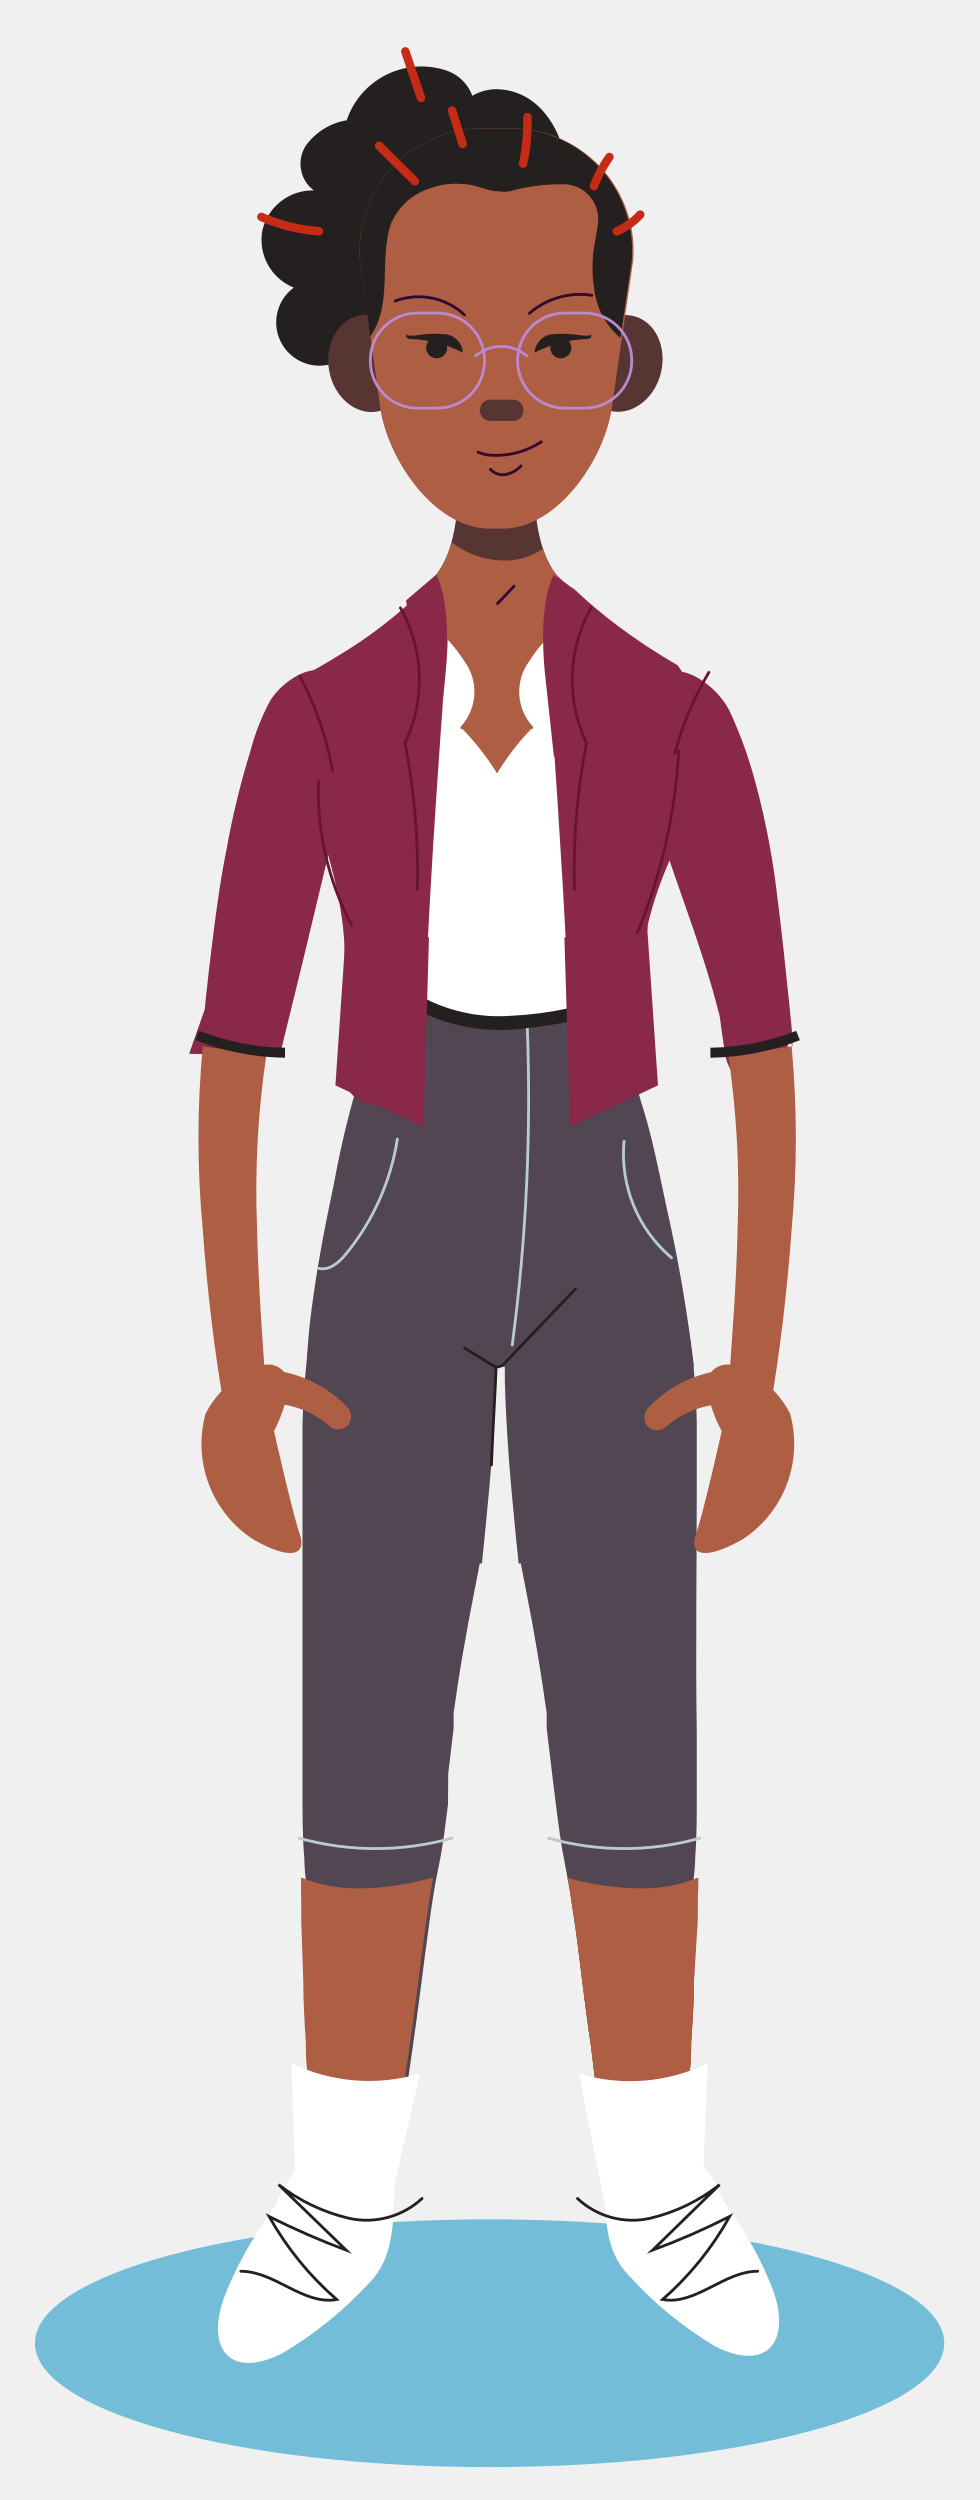
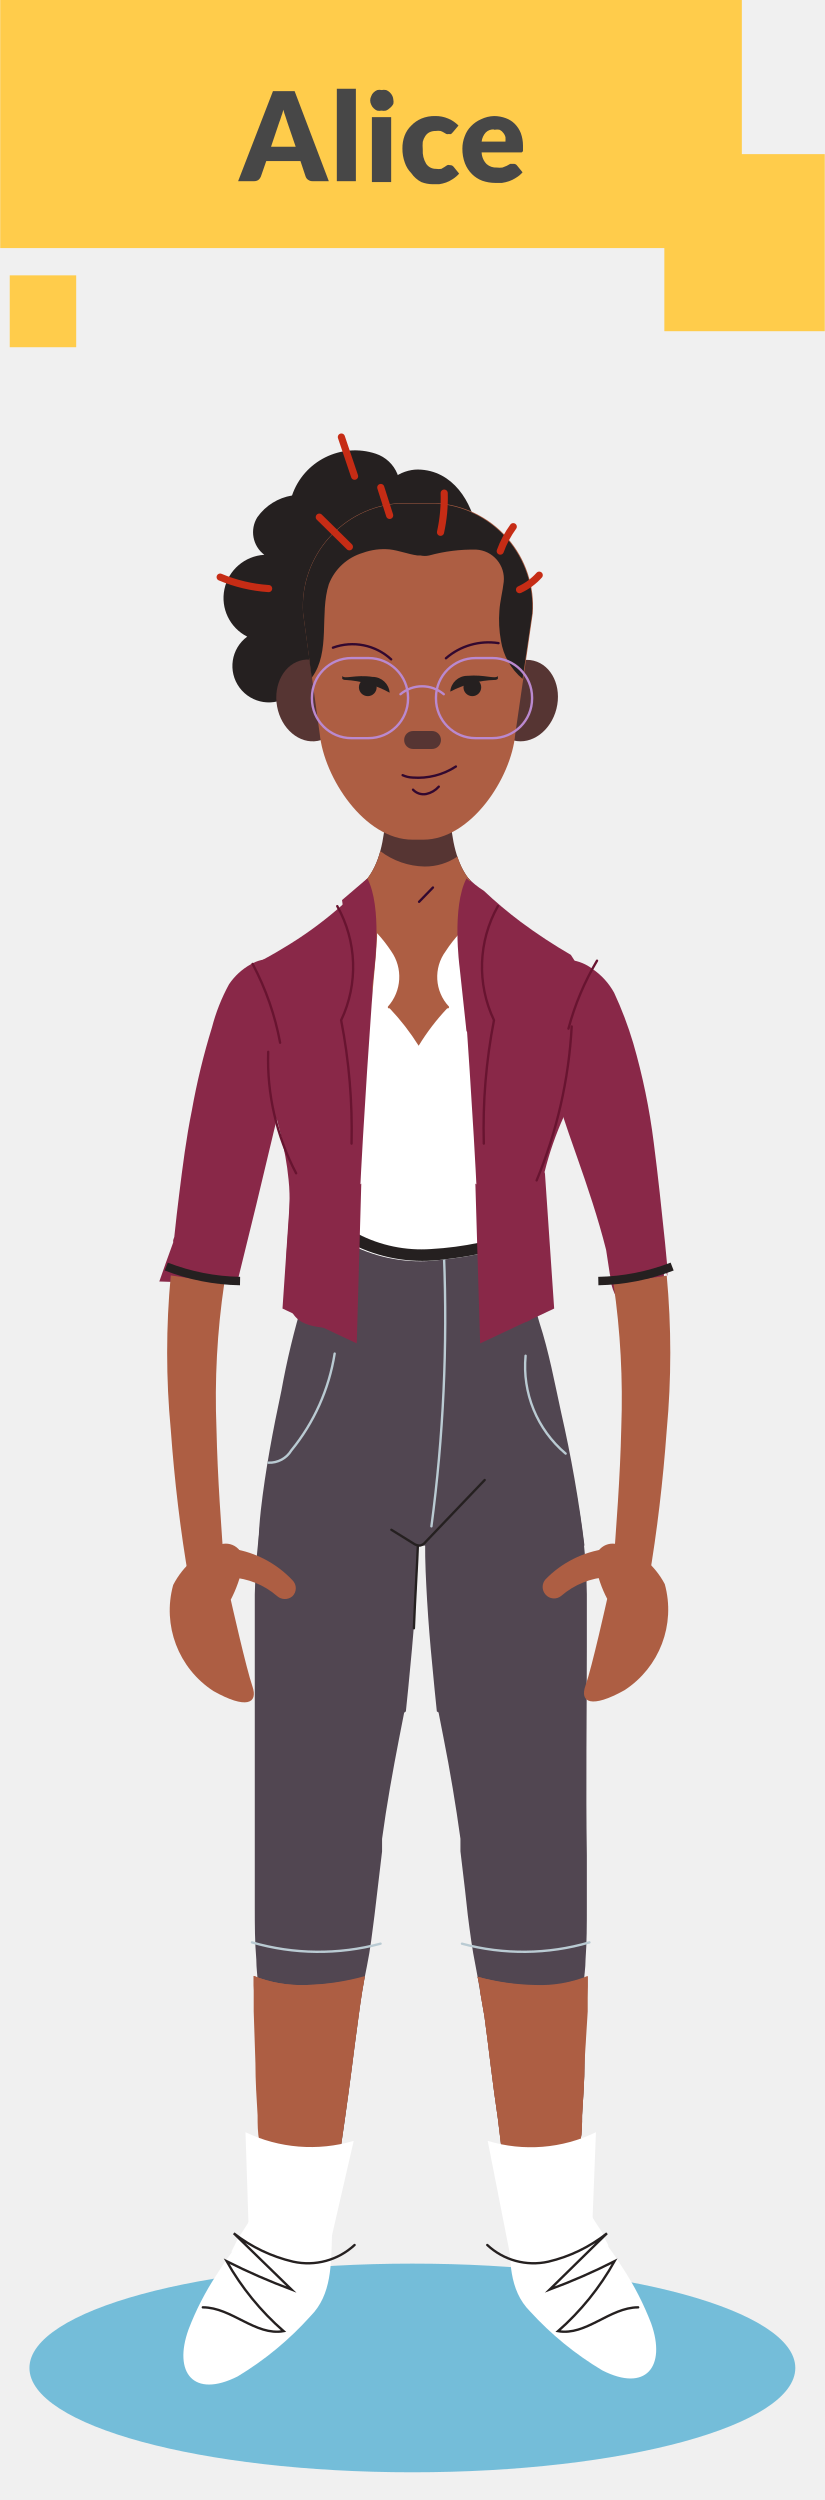
- <svg xmlns="http://www.w3.org/2000/svg" viewBox="0 0 38.11 97.27">
+ <svg xmlns="http://www.w3.org/2000/svg" viewBox="0 0 38.11 115.49">
  <defs>
    <style>
      .cls-1 {
        fill: #74bdd9;
      }

      .cls-2 {
        fill: #514651;
      }

      .cls-3 {
        fill: #ad5e43;
      }

      .cls-4 {
        fill: #fff;
      }

      .cls-11, .cls-12, .cls-14, .cls-15, .cls-5, .cls-6, .cls-7, .cls-9 {
        fill: none;
      }

      .cls-6 {
        stroke: #bacbd3;
      }

      .cls-11, .cls-12, .cls-14, .cls-15, .cls-6, .cls-7 {
        stroke-linecap: round;
      }

      .cls-11, .cls-12, .cls-14, .cls-15, .cls-6, .cls-7, .cls-9 {
        stroke-miterlimit: 10;
      }

      .cls-11, .cls-12, .cls-14, .cls-6, .cls-7 {
        stroke-width: 0.11px;
      }

      .cls-7, .cls-9 {
        stroke: #252020;
      }

      .cls-8 {
        fill: #892848;
      }

      .cls-9 {
        stroke-width: 0.39px;
      }

      .cls-10 {
        fill: #563533;
      }

      .cls-11 {
        stroke: #320830;
      }

      .cls-12 {
        stroke: #681430;
      }

      .cls-13 {
        fill: #252020;
      }

      .cls-14 {
        stroke: #ba89cf;
      }

      .cls-15 {
        stroke: #c62c15;
        stroke-width: 0.33px;
      }
+ 
+       .cls-16 {
+         fill: #ffcc4b;
+       }
+ 
+       .cls-17 {
+         fill: #474747;
+       }
    </style>
  </defs>
  <g id="LH-PH">
-     <ellipse class="cls-1" cx="19.05" cy="91.17" rx="17.69" ry="4.82" />
+     <ellipse class="cls-1" cx="19.05" cy="109.39" rx="17.69" ry="4.82" />
    <g>
      <g>
        <g>
-           <path class="cls-2" d="M18.75,60.84c.07-.71.15-1.42.21-2.13q.15-1.5.24-3c.05-.9.1-1.79.1-2.69a12,12,0,0,0-.23-2.32,5.88,5.88,0,0,0-.8-2.08.11.11,0,0,1,0-.07,4.45,4.45,0,0,0-3.92-.13h0a4,4,0,0,0-.83.49,4.19,4.19,0,0,0-.57.53,3,3,0,0,0-.63,1.11,3.86,3.86,0,0,0-.12.59c0,.2-.07.4-.11.6-.06.41-.12.82-.16,1.23-.09.83-.14,1.64-.16,2.45,0,.2,0,.4,0,.6v.6c0,.4,0,.8,0,1.2,0,3.2,0,6.46,0,9.66l0,1.2v1.2c0,.8,0,1.6.07,2.41,0,.4.06.8.08,1.2l0,1.2.08,2.4c0,.8.05,1.6.1,2.4,0,.4,0,.8.08,1.2l.1,1.2c.14,1.6.32,3.2.57,4.8a1,1,0,0,0,.8.79,1,1,0,0,0,1.18-.74h0c.34-1.58.61-3.16.87-4.74l.19-1.18.17-1.18c.11-.79.22-1.57.32-2.36s.2-1.58.31-2.36c.05-.4.11-.79.17-1.18s.14-.79.22-1.18c.16-.78.25-1.56.35-2.35L17.44,69l.14-1.17.07-.59,0-.3,0-.29c.06-.39.11-.78.17-1.17.12-.78.26-1.56.4-2.33s.3-1.55.45-2.33Z" />
-           <path class="cls-3" d="M14.15,73.48a5.94,5.94,0,0,1-2.43-.42l0,.44,0,1.2.08,2.4c0,.8.05,1.6.1,2.4,0,.4,0,.8.08,1.2l.1,1.2c.14,1.6.32,3.2.57,4.8a1,1,0,0,0,.8.79,1,1,0,0,0,1.18-.74h0c.34-1.58.61-3.16.87-4.74l.19-1.18.17-1.18c.11-.79.22-1.57.32-2.36s.2-1.58.31-2.36c.05-.4.11-.79.17-1.18l.12-.68A11.24,11.24,0,0,1,14.15,73.48Z" />
-           <path class="cls-3" d="M11.79,74.7l.08,2.4c0,.8.05,1.6.1,2.4,0,.4,0,.8.08,1.2l.06.72a7.18,7.18,0,0,0,3.29-.16l.3-.09.06-.34.17-1.18c.11-.79.22-1.57.32-2.36s.2-1.58.31-2.36c.05-.4.11-.79.17-1.18l.12-.68a11.24,11.24,0,0,1-2.7.41,5.94,5.94,0,0,1-2.43-.42l0,.44Z" />
-           <path class="cls-2" d="M13.39,81.8a6.64,6.64,0,0,1-1.26-.12l0,.22c.14,1.6.32,3.2.57,4.8a1,1,0,0,0,.8.79,1,1,0,0,0,1.18-.74h0c.34-1.58.61-3.16.87-4.74l.09-.56A8,8,0,0,1,13.39,81.8Z" />
-           <path class="cls-4" d="M13.86,82c-.9,0-1.61,1.13-2,1.79A15.87,15.87,0,0,1,11,85.18a6.45,6.45,0,0,1-.29.59.13.13,0,0,1,0,.07c-.24.32-.46.66-.68,1a13.37,13.37,0,0,0-1.31,2.55c-.72,2,.23,3.2,2.27,2.17a15,15,0,0,0,3.36-2.72c1-1,.95-2.43,1-3.79C15.3,84.17,15.21,82,13.86,82Z" />
-         </g>
-         <path class="cls-5" d="M12,72.23a10,10,0,0,0,4.7-.14" />
-         <path class="cls-6" d="M11.64,71.52a11.09,11.09,0,0,0,5.94,0" />
-         <path class="cls-4" d="M11.34,80.28a7,7,0,0,0,5,.4l-1.57,6.83-3.21-.58Z" />
-         <path class="cls-7" d="M9.37,88.37c1.33,0,2.43,1.33,3.73,1.1a12.19,12.19,0,0,1-2.63-3.23,30.26,30.26,0,0,0,3,1.31L10.84,85a7.09,7.09,0,0,0,2.74,1.31,3.17,3.17,0,0,0,2.84-.77" />
-         <path class="cls-7" d="M19.12,57c.05-1.35.15-2.83.2-4.19" />
-       </g>
-       <g>
-         <g>
-           <path class="cls-2" d="M20.18,60.84c-.07-.71-.15-1.42-.21-2.13q-.15-1.5-.24-3c-.05-.9-.1-1.79-.09-2.69a11.26,11.26,0,0,1,.22-2.32,5.88,5.88,0,0,1,.8-2.08.1.1,0,0,0,0-.07,4.41,4.41,0,0,1,3.9-.13h0a3.94,3.94,0,0,1,1.38,1,3,3,0,0,1,.63,1.11,5.6,5.6,0,0,1,.12.59c0,.2.07.4.1.6.06.41.12.82.17,1.23.09.83.14,1.64.15,2.45,0,.2,0,.4,0,.6v.6l0,1.2c0,3.2-.05,6.46,0,9.66l0,1.2v1.2c0,.8,0,1.6-.06,2.41,0,.4-.07.8-.09,1.2l0,1.2L27,77.1c0,.8-.06,1.6-.11,2.4,0,.4,0,.8-.08,1.2l-.1,1.2c-.14,1.6-.31,3.2-.56,4.8a1,1,0,0,1-.79.79,1,1,0,0,1-1.17-.74h0c-.34-1.58-.61-3.16-.86-4.74l-.19-1.18L23,79.65c-.12-.79-.22-1.57-.32-2.36s-.19-1.58-.3-2.36l-.18-1.18c-.06-.39-.14-.79-.21-1.18-.16-.78-.26-1.56-.36-2.35L21.48,69l-.14-1.17-.07-.59,0-.3,0-.29c-.06-.39-.11-.78-.17-1.17-.12-.78-.25-1.56-.39-2.33s-.3-1.55-.45-2.33Z" />
-           <path class="cls-3" d="M24.74,73.48a5.84,5.84,0,0,0,2.41-.42l0,.44,0,1.2L27,77.1c0,.8-.06,1.6-.11,2.4,0,.4,0,.8-.08,1.2l-.1,1.2c-.14,1.6-.31,3.2-.56,4.8a1,1,0,0,1-.79.79,1,1,0,0,1-1.17-.74h0c-.34-1.58-.61-3.16-.86-4.74l-.19-1.18L23,79.65c-.12-.79-.22-1.57-.32-2.36s-.19-1.58-.3-2.36l-.18-1.18c0-.23-.07-.45-.12-.68A11.15,11.15,0,0,0,24.74,73.48Z" />
-           <path class="cls-3" d="M27.08,74.7,27,77.1c0,.8-.06,1.6-.11,2.4,0,.4,0,.8-.08,1.2l-.06.72a7.05,7.05,0,0,1-3.26-.16l-.3-.09-.05-.34L23,79.65c-.12-.79-.22-1.57-.32-2.36s-.19-1.58-.3-2.36l-.18-1.18c0-.23-.07-.45-.12-.68a11.15,11.15,0,0,0,2.68.41,5.84,5.84,0,0,0,2.41-.42l0,.44Z" />
-           <path class="cls-2" d="M25.49,81.8a6.46,6.46,0,0,0,1.25-.12l0,.22c-.14,1.6-.31,3.2-.56,4.8a1,1,0,0,1-.79.79,1,1,0,0,1-1.17-.74h0c-.34-1.58-.61-3.16-.86-4.74l-.09-.56A7.76,7.76,0,0,0,25.49,81.8Z" />
-           <path class="cls-4" d="M25,81.7c.89,0,1.6,1.14,1.95,1.8.26.48.56,1,.87,1.41a4,4,0,0,0,.28.59.09.09,0,0,0,0,.07c.24.32.46.66.68,1a13.52,13.52,0,0,1,1.3,2.54c.71,2-.24,3.2-2.26,2.18a14.79,14.79,0,0,1-3.33-2.73c-1-1-.94-2.42-.95-3.78C23.6,83.91,23.69,81.7,25,81.7Z" />
-         </g>
-         <path class="cls-5" d="M26.86,72.23a9.75,9.75,0,0,1-4.65-.14" />
-         <path class="cls-6" d="M27.23,71.52a10.91,10.91,0,0,1-5.89,0" />
-         <path class="cls-4" d="M27.53,80.28a6.87,6.87,0,0,1-5,.4l1.29,6.57,3.45-.32Z" />
-         <path class="cls-7" d="M29.48,88.37c-1.31,0-2.41,1.33-3.7,1.1a12.12,12.12,0,0,0,2.61-3.23,29,29,0,0,1-3,1.31L28,85a6.9,6.9,0,0,1-2.71,1.31,3.13,3.13,0,0,1-2.82-.77" />
-       </g>
-       <g>
-         <g>
-           <path class="cls-8" d="M13,27c-.39.17-.45.52-.11.75s.53.21.68.35a.83.83,0,0,1,.37.66,2.12,2.12,0,0,1-.18.71l-.25.8c-.29,1.12-.58,2.31-.86,3.51l-.87,3.63-.9,3.68L7.36,41l.3-.86L8,39.18l0-.11a2.51,2.51,0,0,1,.11-.33l0-.07,0-.07a.92.92,0,0,1,.21-.26,1.12,1.12,0,0,1,.78-.28.86.86,0,0,1,.42.1,1.1,1.1,0,0,1,.46.39l.07.12h0v0a.82.82,0,0,1,.07.21,1,1,0,0,1,0,.31c0,.17,0,.31,0,.46a4.64,4.64,0,0,0,0,.83l-1.51.19L8.4,40l-.11-.35c0-.05,0-.12,0-.1s0,0,0,.09v0h0l.06.1a.86.86,0,0,0,.4.33.82.82,0,0,0,.36.09,1,1,0,0,0,.69-.25,1.28,1.28,0,0,0,.19-.23l0-.06,0-.05c.07-.19.06-.18.07-.19s0,0,0,0l.12.7.17.78-2.51-.1c.09-1.28.23-2.56.39-3.85s.32-2.56.58-3.84a32,32,0,0,1,.93-3.84,8.91,8.91,0,0,1,.79-2,2.92,2.92,0,0,1,1-.92,1.71,1.71,0,0,1,1-.24c.48.08.71.42.68.7Z" />
-           <path class="cls-3" d="M10.36,41.07A35.85,35.85,0,0,0,10,47.75c.05,2.27.22,4.55.39,6.84l-1.66.21c-.4-2.3-.67-4.61-.84-6.95a37.89,37.89,0,0,1,0-7.14Z" />
-           <path class="cls-3" d="M11.21,54.12a.81.81,0,0,0-1-1A3.8,3.8,0,0,0,8,55a4.43,4.43,0,0,0,1.86,4.9c1.51.86,2.08.58,1.8-.22s-1-4-1-4A5.84,5.84,0,0,0,11.21,54.12Z" />
-           <path class="cls-3" d="M10.77,53.33a4.76,4.76,0,0,1,2.74,1.42.51.51,0,0,1,0,.73.52.52,0,0,1-.7,0,3.55,3.55,0,0,0-2.15-.87.66.66,0,1,1,0-1.31h.08Z" />
-         </g>
-         <path class="cls-9" d="M7.68,40.29a9.67,9.67,0,0,0,3.41.67" />
-       </g>
-       <g>
-         <g>
-           <path class="cls-8" d="M25.46,26.77a.55.55,0,0,1,.23-.47,1,1,0,0,1,.68-.19,2.07,2.07,0,0,1,1,.41,3.13,3.13,0,0,1,1,1.11,16.48,16.48,0,0,1,.88,2.31,30.08,30.08,0,0,1,.95,4.6c.2,1.54.36,3.08.52,4.62l.11,1.15,0,.29v.13s0,0,0,0a.88.88,0,0,0-.05-.15v0a1.15,1.15,0,0,0-.08-.15,1.26,1.26,0,0,0-.26-.31,1.16,1.16,0,0,0-.34-.19,1.18,1.18,0,0,0-.91,0,1.22,1.22,0,0,0-.52.39l-.06.09s-.06.12-.09.18,0,0,0,.07,0,0,0,0a.21.21,0,0,0,0-.07l.07-.23.14-.51a.7.7,0,0,1,.06-.19s0,0,0,0l0,.15v0a1.73,1.73,0,0,0,.21.36,1,1,0,0,0,1.3.15l.18-.15a1,1,0,0,0,.19-.32s0,0,0,0v0a.39.39,0,0,0,0,.09c-.13.32-.24.7-.35,1.06l-1.51-.19a11.73,11.73,0,0,1,0-1.19l0-.2,0-.09,0-.07a1,1,0,0,1,.2-.34c.07-.06-.06,0,.17-.15a1,1,0,0,1,1.26.15,1.25,1.25,0,0,1,.21.35v0a.57.57,0,0,1,0,.18v.1l0,.38,0,.63,0,.34v.21c0,.06,0,.07,0,.16a.68.68,0,0,1,0,.15,2,2,0,0,1-.1.21l-.07.1a1.19,1.19,0,0,1-.52.4,1.32,1.32,0,0,1-.92,0,1.57,1.57,0,0,1-.34-.21,1.22,1.22,0,0,1-.28-.32.79.79,0,0,1-.08-.16v0a1.43,1.43,0,0,1-.08-.22l-.05-.18,0-.15-.06-.28L28,39.53c-.37-1.48-.86-2.93-1.36-4.35s-1-2.84-1.32-4.21c-.19-.67-.37-1.34-.5-1.92a1,1,0,0,1,.26-.86.86.86,0,0,1,.22-.19c.11-.07.2-.08.38-.18s.35-.24.36-.41-.12-.3-.32-.39Z" />
-           <path class="cls-3" d="M30.8,40.71a38.74,38.74,0,0,1,0,7.14c-.17,2.34-.44,4.65-.83,6.95l-1.67-.21c.17-2.29.35-4.57.4-6.84a36.73,36.73,0,0,0-.36-6.68Z" />
-           <path class="cls-3" d="M27.52,54.12a.81.81,0,0,1,1-1A3.78,3.78,0,0,1,30.74,55a4.43,4.43,0,0,1-1.86,4.9c-1.52.86-2.09.58-1.8-.22s1-4,1-4A5.47,5.47,0,0,1,27.52,54.12Z" />
-           <path class="cls-3" d="M28.09,54.63a3.6,3.6,0,0,0-2.16.87.52.52,0,0,1-.73,0,.53.53,0,0,1,0-.7A4.73,4.73,0,0,1,28,53.33h0a.64.64,0,0,1,.74.55.66.66,0,0,1-.55.75Z" />
-         </g>
-         <path class="cls-9" d="M31.05,40.29a9.72,9.72,0,0,1-3.41.67" />
-       </g>
-       <g>
-         <path class="cls-2" d="M27,53.18A60.84,60.84,0,0,0,25.94,47c-.3-1.38-.56-2.79-1-4.14a12.2,12.2,0,0,0-2.21-4.37,4.94,4.94,0,0,0-4.22-1.86,4.74,4.74,0,0,0-3,2A11.38,11.38,0,0,0,14,41.88a36.78,36.78,0,0,0-1,4.14c-.39,1.83-.74,3.67-.95,5.52-.06.55-.1,1.1-.11,1.64Z" />
-         <path class="cls-8" d="M26.37,25.89a24.22,24.22,0,0,1-2.31-1.52,19.72,19.72,0,0,1-1.71-1.44,3.88,3.88,0,0,1-.77-.63,2.37,2.37,0,0,0-1.1-.55l-3.59.72-.12.08a.13.13,0,0,1,0,.07,11.07,11.07,0,0,1-1.15,1.12,17.66,17.66,0,0,1-2.49,1.79,16.48,16.48,0,0,1-1.48.83,2.32,2.32,0,0,0-.29,1.36c.36,2.88,1.73,5.63,2,8.51.19,1.74-.25,3.48-.09,5.21S14.56,43,16,43.16A3.51,3.51,0,0,1,17,42.48a8.89,8.89,0,0,1,1.75-.55,6.6,6.6,0,0,1,2-.14,5,5,0,0,1,2,.56,3.79,3.79,0,0,1,.85.62c.9-.16,1.07,0,1.23-1.19a27.16,27.16,0,0,0,.23-3,15.31,15.31,0,0,1,.16-2.87,14.94,14.94,0,0,1,.89-2.56,13.78,13.78,0,0,0,1.14-4A5,5,0,0,0,26.37,25.89Z" />
-         <path class="cls-10" d="M16.81,23.43c-.57,1.19,1.05,7.9,2.54,7.84.88,0,3.1-5.57,2.51-7.72-.16-.37-.42-.57-.13-1.08-1.31-1.51-.86-4.84-.86-4.84H17.75s.44,3.33-.86,4.84C17.14,22.93,17,23.13,16.81,23.43Z" />
-         <path class="cls-3" d="M21.73,22.47a3.26,3.26,0,0,1-.6-1.12,2.64,2.64,0,0,1-1.51.46,3.42,3.42,0,0,1-2.05-.71,3.6,3.6,0,0,1-.68,1.37c.25.46.07.66-.08,1-.57,1.19,1.05,7.9,2.54,7.84.88,0,3.1-5.57,2.51-7.72C21.7,23.18,21.44,23,21.73,22.47Z" />
-         <path class="cls-4" d="M17.06,41.32a12.64,12.64,0,0,0,3.93.2c.4,0,.79-.09,1.19-.16l0-.9c-.14-4.1-.41-8.2-.69-12.3-.07-1-.21-2.07-.25-3.11v-.16a5.24,5.24,0,0,0-.65.84,2,2,0,0,0,.15,2.55s0,.13-.08.09a10,10,0,0,0-1.32,1.72A10.47,10.47,0,0,0,18,28.37s-.12,0-.08-.09a2,2,0,0,0,.15-2.55,5.89,5.89,0,0,0-.65-.84v.16c-.05,1-.18,2.07-.25,3.11-.29,4.1-.55,8.2-.69,12.3,0,.24,0,.47,0,.7A6.06,6.06,0,0,0,17.06,41.32Z" />
-         <path class="cls-2" d="M22.12,39.71a15.88,15.88,0,0,1-1.68.27,7.17,7.17,0,0,1-3.94-.56l0,.95c0,1-.06,1.89-.08,2.84a23.47,23.47,0,0,0,2.68.26h.48a23.32,23.32,0,0,0,2.67-.26c0-1,0-1.89-.07-2.84Z" />
-         <path class="cls-8" d="M17.3,26.45s.36-2.78-.33-4.09l-1.17,1,.89,6.25.28-.19Z" />
-         <path class="cls-8" d="M21.23,26.45s-.37-2.78.32-4.09l1.17,1-.89,6.25-.28-.19Z" />
-         <path class="cls-11" d="M20,22.81l-.64.67" />
-         <path class="cls-12" d="M15.58,23.65a5.72,5.72,0,0,1,.18,5.26,26.5,26.5,0,0,1,.48,5.7" />
-         <path class="cls-12" d="M23,23.65a5.72,5.72,0,0,0-.18,5.26,26.06,26.06,0,0,0-.47,5.7" />
-         <path class="cls-7" d="M18.08,52.45l1,.62a.48.48,0,0,0,.32.11.45.45,0,0,0,.27-.18l2.72-2.85" />
-         <path class="cls-6" d="M12.4,49.35c.42.1.8-.24,1.06-.56a9.3,9.3,0,0,0,2-4.47" />
-         <path class="cls-6" d="M26.13,48.94a5.3,5.3,0,0,1-1.85-4.53" />
-         <path class="cls-6" d="M20.51,39.82a72.73,72.73,0,0,1-.58,12.51" />
-         <path class="cls-13" d="M20.52,40a14.38,14.38,0,0,0,1.6-.25c0-.17,0-.35,0-.52a13.52,13.52,0,0,1-2.2.29,6.38,6.38,0,0,1-3.37-.66c0,.2,0,.4,0,.6A7.21,7.21,0,0,0,20.52,40Z" />
-         <path class="cls-12" d="M12.39,30.37A11.23,11.23,0,0,0,13.68,36" />
-         <path class="cls-12" d="M24.79,36.31a21.57,21.57,0,0,0,1.62-7.11" />
-         <path class="cls-12" d="M11.67,26.31A12.62,12.62,0,0,1,12.94,30" />
-         <path class="cls-12" d="M27.58,26.16a12.53,12.53,0,0,0-1.32,3.14" />
-         <polygon class="cls-8" points="25.17 35.92 25.6 42.23 22.18 43.84 21.96 36.46 24.25 37.68 25.17 35.92" />
-         <polygon class="cls-8" points="13.48 35.92 13.05 42.23 16.48 43.84 16.69 36.46 14.4 37.68 13.48 35.92" />
-       </g>
-       <g>
-         <path class="cls-13" d="M19.3,3.47c-.79,0-1.71.6-1.5,1.35a.89.89,0,0,0,.56-1.14,1.63,1.63,0,0,0-1-.94,3.07,3.07,0,0,0-3.87,1.94,2.45,2.45,0,0,0-1.6,1,1.3,1.3,0,0,0,.32,1.73,2,2,0,0,0-2,1.55,2,2,0,0,0,1.22,2.23,1.68,1.68,0,1,0,2,2.71c-.14.67-.21,1.51.36,1.9a1.56,1.56,0,0,0,1.29.06,6.83,6.83,0,0,0,2.57-1.35c-.34,0-.43.53-.17.75a1.06,1.06,0,0,0,1,.09A4.94,4.94,0,0,0,21,13.7a.75.75,0,0,0,.22-.57c0-.21-.32-.37-.46-.21s.37.29.6.17a3.63,3.63,0,0,0,1.89-2.95c.08-1.45-1-2.51-1.22-3.83S20.94,3.49,19.3,3.47Z" />
-         <g>
-           <ellipse class="cls-10" cx="14.34" cy="14.14" rx="1.56" ry="1.9" transform="translate(-2.3 2.8) rotate(-10.32)" />
-           <ellipse class="cls-10" cx="24.2" cy="14.14" rx="1.9" ry="1.56" transform="translate(4.56 34.14) rotate(-75.82)" />
-           <path class="cls-3" d="M19.55,20.57h-.49c-2.23,0-4.09-2.87-4.29-4.89L14,10.09A4.78,4.78,0,0,1,18.49,5h1.7a4.77,4.77,0,0,1,4.45,5.1l-.81,5.59C23.62,17.72,21.76,20.57,19.55,20.57Z" />
-           <path class="cls-13" d="M16.76,7.32A2.85,2.85,0,0,1,18,7.16c.43,0,.85.22,1.28.28h.14a.94.94,0,0,0,.41,0A7.62,7.62,0,0,1,22,7.17a1.36,1.36,0,0,1,1.27,1.49c-.05.45-.17.88-.2,1.33a5.41,5.41,0,0,0,.07,1.39,2.9,2.9,0,0,0,1,1.77l.44-3A4.77,4.77,0,0,0,20.19,5h-1.7A4.78,4.78,0,0,0,14,10.09l.4,3c.89-1.21.35-2.95.79-4.33A2.42,2.42,0,0,1,16.76,7.32Z" />
-           <rect class="cls-10" x="18.67" y="15.55" width="1.7" height="0.83" rx="0.41" />
-           <path class="cls-11" d="M18.6,17.59a1.42,1.42,0,0,0,.46.12,3.21,3.21,0,0,0,2-.52" />
-           <path class="cls-11" d="M19.08,18.26a.66.66,0,0,0,.61.2,1.13,1.13,0,0,0,.58-.33" />
-           <rect class="cls-14" x="14.41" y="12.18" width="4.44" height="3.7" rx="1.83" />
-           <rect class="cls-14" x="20.14" y="12.18" width="4.44" height="3.7" rx="1.83" />
-           <path class="cls-14" d="M18.5,13.85a1.54,1.54,0,0,1,2,0" />
-           <path class="cls-13" d="M23,13s0,.1,0,.13a.25.25,0,0,1-.14.06,4.77,4.77,0,0,0-2.06.53A.77.77,0,0,1,21.6,13C22.38,12.93,22.88,13.17,23,13Z" />
-           <circle class="cls-13" cx="21.82" cy="13.53" r="0.41" />
-           <path class="cls-13" d="M15.81,13s0,.1,0,.13a.25.25,0,0,0,.14.06,4.77,4.77,0,0,1,2.06.53.77.77,0,0,0-.79-.72C16.43,12.93,15.93,13.17,15.81,13Z" />
-           <circle class="cls-13" cx="16.99" cy="13.53" r="0.41" />
-           <path class="cls-11" d="M15.38,11.71a2.61,2.61,0,0,1,2.69.54" />
-           <path class="cls-11" d="M20.6,12.19a3,3,0,0,1,2.43-.7" />
-         </g>
-         <path class="cls-15" d="M14.75,5.67l1.39,1.38" />
-         <path class="cls-15" d="M23.71,6.11a4.9,4.9,0,0,0-.6,1.13" />
-         <path class="cls-15" d="M17.59,4.3,18,5.6" />
-         <path class="cls-15" d="M20.52,4.56a7.31,7.31,0,0,1-.17,1.81" />
-         <path class="cls-15" d="M10.17,8.44A6.92,6.92,0,0,0,12.41,9" />
-         <path class="cls-15" d="M15.77,2l.61,1.81" />
-         <path class="cls-15" d="M24.91,8.35A2.76,2.76,0,0,1,24,9" />
+           <path class="cls-2" d="M18.75,79.06c.07-.71.15-1.42.21-2.13q.15-1.5.24-3c.05-.9.1-1.8.1-2.69a12,12,0,0,0-.23-2.32,5.8,5.8,0,0,0-.8-2.08.13.13,0,0,1,0-.07,4.45,4.45,0,0,0-3.92-.13h0a4.43,4.43,0,0,0-.83.5,4.91,4.91,0,0,0-.57.52,3.08,3.08,0,0,0-.63,1.12,3.86,3.86,0,0,0-.12.59c0,.2-.07.4-.11.6-.06.41-.12.82-.16,1.23-.09.83-.14,1.64-.16,2.45,0,.2,0,.4,0,.6v.6c0,.4,0,.8,0,1.2,0,3.2,0,6.46,0,9.66l0,1.2v1.2c0,.8,0,1.6.07,2.41,0,.4.06.8.08,1.2l0,1.2.08,2.4c0,.8.05,1.6.1,2.4,0,.4,0,.8.08,1.2l.1,1.2c.14,1.6.32,3.2.57,4.8a1,1,0,0,0,.8.79A1,1,0,0,0,14.7,105h0c.34-1.58.61-3.15.87-4.73l.19-1.18.17-1.18c.11-.79.22-1.58.32-2.36s.2-1.58.31-2.36c.05-.4.11-.79.17-1.18s.14-.79.22-1.18c.16-.78.25-1.57.35-2.35l.14-1.18.14-1.18.07-.59,0-.29,0-.29c.06-.39.11-.78.17-1.17.12-.78.26-1.56.4-2.33s.3-1.55.45-2.33Z" />
+           <path class="cls-3" d="M14.15,91.7a5.94,5.94,0,0,1-2.43-.42l0,.44,0,1.2.08,2.4c0,.8.05,1.6.1,2.4,0,.4,0,.8.08,1.2l.1,1.2c.14,1.6.32,3.2.57,4.8a1,1,0,0,0,.8.79A1,1,0,0,0,14.7,105h0c.34-1.58.61-3.15.87-4.73l.19-1.18.17-1.18c.11-.79.22-1.58.32-2.36s.2-1.58.31-2.36c.05-.4.11-.79.17-1.18l.12-.68A11.24,11.24,0,0,1,14.15,91.7Z" />
+           <path class="cls-3" d="M11.79,92.92l.08,2.4c0,.8.05,1.6.1,2.4,0,.4,0,.8.08,1.2l.06.72a7,7,0,0,0,3.29-.17,1.71,1.71,0,0,0,.3-.09l.06-.33.17-1.18c.11-.79.22-1.58.32-2.36s.2-1.58.31-2.36c.05-.4.11-.79.17-1.18l.12-.68a11.24,11.24,0,0,1-2.7.41,5.94,5.94,0,0,1-2.43-.42l0,.44Z" />
+           <path class="cls-2" d="M13.39,100a6.64,6.64,0,0,1-1.26-.12l0,.22c.14,1.6.32,3.2.57,4.8a1,1,0,0,0,.8.79A1,1,0,0,0,14.7,105h0c.34-1.58.61-3.15.87-4.73l.09-.56A8.73,8.73,0,0,1,13.39,100Z" />
+           <path class="cls-4" d="M13.86,100.19c-.9,0-1.61,1.13-2,1.79-.26.49-.56,1-.87,1.42a6.45,6.45,0,0,1-.29.59.13.13,0,0,1,0,.07c-.24.32-.46.65-.68,1a13.08,13.08,0,0,0-1.31,2.55c-.72,2,.23,3.2,2.27,2.17A14.73,14.73,0,0,0,14.34,107c1-1,.95-2.42,1-3.78C15.3,102.39,15.21,100.18,13.86,100.19Z" />
+         </g>
+         <path class="cls-5" d="M12,90.45a10,10,0,0,0,4.7-.14" />
+         <path class="cls-6" d="M11.64,89.73a11.09,11.09,0,0,0,5.94.06" />
+         <path class="cls-4" d="M11.34,98.5a7,7,0,0,0,5,.4l-1.57,6.83-3.21-.58Z" />
+         <path class="cls-7" d="M9.37,106.59c1.33,0,2.43,1.33,3.73,1.1a12.35,12.35,0,0,1-2.63-3.23,30.26,30.26,0,0,0,3,1.31l-2.67-2.6a7.09,7.09,0,0,0,2.74,1.31,3.17,3.17,0,0,0,2.84-.77" />
+         <path class="cls-7" d="M19.12,75.22c.05-1.36.15-2.84.2-4.19" />
+       </g>
+       <g>
+         <g>
+           <path class="cls-2" d="M20.18,79.06c-.07-.71-.15-1.42-.21-2.13q-.15-1.5-.24-3c-.05-.9-.1-1.8-.09-2.69a11.26,11.26,0,0,1,.22-2.32,5.8,5.8,0,0,1,.8-2.08.11.11,0,0,0,0-.07,4.41,4.41,0,0,1,3.9-.13h0a4.66,4.66,0,0,1,.82.5,4.77,4.77,0,0,1,.56.52,3.08,3.08,0,0,1,.63,1.12,5.6,5.6,0,0,1,.12.59c0,.2.07.4.1.6.06.41.12.82.17,1.23.09.83.14,1.64.15,2.45,0,.2,0,.4,0,.6v.6l0,1.2c0,3.2-.05,6.46,0,9.66l0,1.2v1.2c0,.8,0,1.6-.06,2.41,0,.4-.07.8-.09,1.2l0,1.2L27,95.32c0,.8-.06,1.6-.11,2.4,0,.4,0,.8-.08,1.2l-.1,1.2c-.14,1.6-.31,3.2-.56,4.8a1,1,0,0,1-.79.79A1,1,0,0,1,24.2,105h0c-.34-1.58-.61-3.15-.86-4.73l-.19-1.18L23,97.87c-.12-.79-.22-1.58-.32-2.36s-.19-1.58-.3-2.36L22.18,92c-.06-.4-.14-.79-.21-1.18-.16-.78-.26-1.57-.36-2.35l-.13-1.18-.14-1.18-.07-.59,0-.29,0-.29c-.06-.39-.11-.78-.17-1.17-.12-.78-.25-1.56-.39-2.33s-.3-1.55-.45-2.33Z" />
+           <path class="cls-3" d="M24.74,91.7a5.84,5.84,0,0,0,2.41-.42l0,.44,0,1.2L27,95.32c0,.8-.06,1.6-.11,2.4,0,.4,0,.8-.08,1.2l-.1,1.2c-.14,1.6-.31,3.2-.56,4.8a1,1,0,0,1-.79.79A1,1,0,0,1,24.2,105h0c-.34-1.58-.61-3.15-.86-4.73l-.19-1.18L23,97.87c-.12-.79-.22-1.58-.32-2.36s-.19-1.58-.3-2.36L22.18,92c0-.23-.07-.46-.12-.68A11.15,11.15,0,0,0,24.74,91.7Z" />
+           <path class="cls-3" d="M27.08,92.92,27,95.32c0,.8-.06,1.6-.11,2.4,0,.4,0,.8-.08,1.2l-.06.72a6.92,6.92,0,0,1-3.26-.17,1.71,1.71,0,0,1-.3-.09l-.05-.33L23,97.87c-.12-.79-.22-1.58-.32-2.36s-.19-1.58-.3-2.36L22.18,92c0-.23-.07-.46-.12-.68a11.15,11.15,0,0,0,2.68.41,5.84,5.84,0,0,0,2.41-.42l0,.44Z" />
+           <path class="cls-2" d="M25.49,100a6.46,6.46,0,0,0,1.25-.12l0,.22c-.14,1.6-.31,3.2-.56,4.8a1,1,0,0,1-.79.79A1,1,0,0,1,24.2,105h0c-.34-1.58-.61-3.15-.86-4.73l-.09-.56A8.51,8.51,0,0,0,25.49,100Z" />
+           <path class="cls-4" d="M25,99.92c.89,0,1.6,1.14,1.95,1.79a15.87,15.87,0,0,0,.87,1.42,4.53,4.53,0,0,0,.28.59.11.11,0,0,0,0,.07c.24.32.46.66.68,1a13.52,13.52,0,0,1,1.3,2.54c.71,2-.24,3.2-2.26,2.17a14.75,14.75,0,0,1-3.33-2.72c-1-1-.94-2.43-.95-3.78C23.6,102.13,23.69,99.92,25,99.92Z" />
+         </g>
+         <path class="cls-5" d="M26.86,90.45a9.75,9.75,0,0,1-4.65-.14" />
+         <path class="cls-6" d="M27.23,89.73a10.91,10.91,0,0,1-5.89.06" />
+         <path class="cls-4" d="M27.53,98.5a6.87,6.87,0,0,1-5,.4l1.29,6.57,3.45-.32Z" />
+         <path class="cls-7" d="M29.48,106.59c-1.31,0-2.41,1.33-3.7,1.1a12.28,12.28,0,0,0,2.61-3.23,29,29,0,0,1-3,1.31l2.65-2.6a6.9,6.9,0,0,1-2.71,1.31,3.13,3.13,0,0,1-2.82-.77" />
+       </g>
+       <g>
+         <g>
+           <path class="cls-8" d="M13,45.24c-.39.17-.45.52-.11.75s.53.21.68.35A.83.83,0,0,1,14,47a2.12,2.12,0,0,1-.18.71l-.25.8c-.29,1.11-.58,2.31-.86,3.5l-.87,3.64-.9,3.67L7.36,59.2l.3-.86L8,57.4l0-.11A2.51,2.51,0,0,1,8.11,57l0-.07,0-.07a.92.92,0,0,1,.21-.26,1.18,1.18,0,0,1,.78-.29,1.09,1.09,0,0,1,.88.5l.07.12h0v0a.82.82,0,0,1,.07.21,1,1,0,0,1,0,.31c0,.16,0,.31,0,.45a4.79,4.79,0,0,0,0,.84l-1.51.19-.23-.77-.11-.36s0-.11,0-.09,0,0,0,.09v0h0l.06.1a.86.86,0,0,0,.4.33,1,1,0,0,0,1-.16,1.77,1.77,0,0,0,.19-.23l0-.06,0,0c.07-.19.06-.18.07-.19s0,0,0,0l.12.7.17.77L7.89,59c.09-1.29.23-2.57.39-3.85s.32-2.56.58-3.84a32,32,0,0,1,.93-3.84,8.72,8.72,0,0,1,.79-2,2.92,2.92,0,0,1,1-.92,1.71,1.71,0,0,1,1-.24.7.7,0,0,1,.68.69Z" />
+           <path class="cls-3" d="M10.36,59.29A35.85,35.85,0,0,0,10,66c.05,2.27.22,4.55.39,6.84L8.73,73c-.4-2.29-.67-4.61-.84-6.94a37.89,37.89,0,0,1,0-7.14Z" />
+           <path class="cls-3" d="M11.21,72.34a.81.81,0,0,0-1-1A3.8,3.8,0,0,0,8,73.22a4.44,4.44,0,0,0,1.86,4.9c1.51.85,2.08.58,1.8-.22s-1-4-1-4A5.84,5.84,0,0,0,11.21,72.34Z" />
+           <path class="cls-3" d="M10.77,71.55A4.81,4.81,0,0,1,13.51,73a.52.52,0,0,1,0,.74.54.54,0,0,1-.7,0,3.55,3.55,0,0,0-2.15-.87.66.66,0,1,1,0-1.31h.08Z" />
+         </g>
+         <path class="cls-9" d="M7.68,58.51a9.9,9.9,0,0,0,3.41.67" />
+       </g>
+       <g>
+         <g>
+           <path class="cls-8" d="M25.46,45a.55.55,0,0,1,.23-.46,1,1,0,0,1,.68-.19,2.07,2.07,0,0,1,1,.41,3.2,3.2,0,0,1,1,1.1,17.08,17.08,0,0,1,.88,2.32,29.84,29.84,0,0,1,.95,4.6c.2,1.54.36,3.08.52,4.61l.11,1.16,0,.29V59l0-.05a.78.78,0,0,0-.05-.14v0a1.15,1.15,0,0,0-.08-.15,1,1,0,0,0-.26-.31,1.21,1.21,0,0,0-.34-.2,1.22,1.22,0,0,0-1.43.4l-.06.08-.09.19a.41.41,0,0,0,0,.07s0,0,0,0a.21.21,0,0,0,0-.07l.07-.23.14-.51a.7.7,0,0,1,.06-.19v0l0,.16v0s-.05,0,.21.36a1.05,1.05,0,0,0,1.3.15c.24-.19.11-.09.18-.15a1,1,0,0,0,.19-.33s0,0,0,0v0a.39.39,0,0,0,0,.09c-.13.32-.24.7-.35,1.06L28.83,59a11.9,11.9,0,0,1,0-1.2l0-.19,0-.09,0-.07a1,1,0,0,1,.2-.34c.07-.06-.06,0,.17-.15a1,1,0,0,1,1.26.15,1.25,1.25,0,0,1,.21.35v.05a.57.57,0,0,1,0,.18v.1l0,.38,0,.63,0,.34v.2c0,.06,0,.08,0,.17a.68.68,0,0,1,0,.15,2,2,0,0,1-.1.21l-.07.1a1.19,1.19,0,0,1-.52.4,1.32,1.32,0,0,1-.92,0,1.57,1.57,0,0,1-.34-.21,1.22,1.22,0,0,1-.28-.32.79.79,0,0,1-.08-.16v0a1.43,1.43,0,0,1-.08-.22l-.05-.18,0-.15-.06-.28L28,57.74c-.37-1.47-.86-2.92-1.36-4.34s-1-2.84-1.32-4.21c-.19-.67-.37-1.35-.5-1.92a1.06,1.06,0,0,1,.26-.87,1.11,1.11,0,0,1,.22-.18c.11-.07.2-.08.38-.19s.35-.23.36-.4-.12-.3-.32-.39Z" />
+           <path class="cls-3" d="M30.8,58.93a38.74,38.74,0,0,1,0,7.14c-.17,2.33-.44,4.65-.83,6.94l-1.67-.2c.17-2.29.35-4.57.4-6.84a36.73,36.73,0,0,0-.36-6.68Z" />
+           <path class="cls-3" d="M27.52,72.34a.81.81,0,0,1,1-1,3.78,3.78,0,0,1,2.19,1.84,4.44,4.44,0,0,1-1.86,4.9c-1.52.85-2.09.58-1.8-.22s1-4,1-4A5.47,5.47,0,0,1,27.52,72.34Z" />
+           <path class="cls-3" d="M28.09,72.85a3.6,3.6,0,0,0-2.16.87.52.52,0,0,1-.73-.06.53.53,0,0,1,0-.7A4.78,4.78,0,0,1,28,71.55h0a.65.65,0,0,1,.74.56.65.65,0,0,1-.55.74Z" />
+         </g>
+         <path class="cls-9" d="M31.05,58.51a10,10,0,0,1-3.41.67" />
+       </g>
+       <g>
+         <path class="cls-2" d="M27,71.4a61.53,61.53,0,0,0-1.08-6.16c-.3-1.37-.56-2.79-1-4.14a12.37,12.37,0,0,0-2.21-4.37,5,5,0,0,0-4.22-1.85,4.77,4.77,0,0,0-3,1.94A11.63,11.63,0,0,0,14,60.09a36.94,36.94,0,0,0-1,4.15c-.39,1.83-.74,3.67-.95,5.52-.06.55-.1,1.09-.11,1.64Z" />
+         <path class="cls-8" d="M26.37,44.11a24.22,24.22,0,0,1-2.31-1.52,19.72,19.72,0,0,1-1.71-1.44,3.88,3.88,0,0,1-.77-.63,2.43,2.43,0,0,0-1.1-.56l-3.59.73-.12.08a.09.09,0,0,1,0,.06A10.23,10.23,0,0,1,15.59,42a17.66,17.66,0,0,1-2.49,1.79c-.48.3-1,.57-1.48.83a2.3,2.3,0,0,0-.29,1.36c.36,2.88,1.73,5.63,2,8.51.19,1.74-.25,3.48-.09,5.21s1.28,1.57,2.67,1.72A3.51,3.51,0,0,1,17,60.7a8.89,8.89,0,0,1,1.75-.55,6.6,6.6,0,0,1,2-.14,5,5,0,0,1,2,.56,3.79,3.79,0,0,1,.85.62c.9-.17,1.07,0,1.23-1.19A27.16,27.16,0,0,0,25,57a15.26,15.26,0,0,1,.16-2.87,14.94,14.94,0,0,1,.89-2.56,13.87,13.87,0,0,0,1.14-4A5,5,0,0,0,26.37,44.11Z" />
+         <path class="cls-10" d="M16.81,41.65c-.57,1.19,1.05,7.9,2.54,7.83.88,0,3.1-5.56,2.51-7.71-.16-.37-.42-.57-.13-1.08-1.31-1.51-.86-4.84-.86-4.84H17.75s.44,3.33-.86,4.84C17.14,41.14,17,41.35,16.81,41.65Z" />
+         <path class="cls-3" d="M21.73,40.69a3.26,3.26,0,0,1-.6-1.12,2.64,2.64,0,0,1-1.51.46,3.48,3.48,0,0,1-2.05-.71,3.6,3.6,0,0,1-.68,1.37c.25.45.07.66-.08,1-.57,1.19,1.05,7.9,2.54,7.83.88,0,3.1-5.56,2.51-7.71C21.7,41.4,21.44,41.2,21.73,40.69Z" />
+         <path class="cls-4" d="M17.06,59.54a12.63,12.63,0,0,0,3.93.19c.4,0,.79-.08,1.19-.15l0-.9c-.14-4.1-.41-8.2-.69-12.3-.07-1-.21-2.07-.25-3.11v-.16a5.65,5.65,0,0,0-.65.83,2,2,0,0,0,.15,2.56.06.06,0,0,1-.08.08,10.42,10.42,0,0,0-1.32,1.73A11,11,0,0,0,18,46.58a.06.06,0,0,1-.08-.08,2.06,2.06,0,0,0,.15-2.56,6.41,6.41,0,0,0-.65-.83v.16c-.05,1-.18,2.07-.25,3.11-.29,4.1-.55,8.2-.69,12.3,0,.24,0,.47,0,.7Z" />
+         <path class="cls-2" d="M22.12,57.93a15.85,15.85,0,0,1-1.68.26,7.08,7.08,0,0,1-3.94-.55l0,1c0,.94-.06,1.89-.08,2.84a23.47,23.47,0,0,0,2.68.26h.48a23.32,23.32,0,0,0,2.67-.26c0-1,0-1.9-.07-2.84Z" />
+         <path class="cls-8" d="M17.3,44.67s.36-2.78-.33-4.09l-1.17,1,.89,6.25.28-.19Z" />
+         <path class="cls-8" d="M21.23,44.67s-.37-2.78.32-4.09l1.17,1-.89,6.25-.28-.19Z" />
+         <path class="cls-11" d="M20,41l-.64.66" />
+         <path class="cls-12" d="M15.58,41.86a5.74,5.74,0,0,1,.18,5.27,26.5,26.5,0,0,1,.48,5.7" />
+         <path class="cls-12" d="M23,41.86a5.74,5.74,0,0,0-.18,5.27,26.06,26.06,0,0,0-.47,5.7" />
+         <path class="cls-7" d="M18.08,70.67l1,.62a.54.54,0,0,0,.32.11.45.45,0,0,0,.27-.18l2.72-2.85" />
+         <path class="cls-6" d="M12.4,67.57A1.18,1.18,0,0,0,13.46,67a9.39,9.39,0,0,0,2-4.47" />
+         <path class="cls-6" d="M26.13,67.15a5.27,5.27,0,0,1-1.85-4.52" />
+         <path class="cls-6" d="M20.51,58a72.73,72.73,0,0,1-.58,12.51" />
+         <path class="cls-13" d="M20.52,58.18c.54-.06,1.07-.14,1.6-.25,0-.17,0-.35,0-.52a14.72,14.72,0,0,1-2.2.29A6.38,6.38,0,0,1,16.53,57c0,.2,0,.4,0,.6A7.21,7.21,0,0,0,20.52,58.18Z" />
+         <path class="cls-12" d="M12.39,48.59a11.23,11.23,0,0,0,1.29,5.61" />
+         <path class="cls-12" d="M24.79,54.53a21.57,21.57,0,0,0,1.62-7.11" />
+         <path class="cls-12" d="M11.67,44.53a12.62,12.62,0,0,1,1.27,3.64" />
+         <path class="cls-12" d="M27.58,44.38a12.38,12.38,0,0,0-1.32,3.14" />
+         <polygon class="cls-8" points="25.17 54.14 25.6 60.45 22.18 62.06 21.96 54.68 24.25 55.9 25.17 54.14" />
+         <polygon class="cls-8" points="13.48 54.14 13.05 60.45 16.48 62.06 16.69 54.68 14.4 55.9 13.48 54.14" />
+       </g>
+       <g>
+         <path class="cls-13" d="M19.3,21.69c-.79,0-1.71.6-1.5,1.35a.89.89,0,0,0,.56-1.14,1.63,1.63,0,0,0-1-.94,3.07,3.07,0,0,0-3.87,1.93,2.45,2.45,0,0,0-1.6,1,1.31,1.31,0,0,0,.32,1.74,2,2,0,0,0-.79,3.78,1.68,1.68,0,1,0,2,2.71c-.14.67-.21,1.51.36,1.89a1.52,1.52,0,0,0,1.29.07,6.85,6.85,0,0,0,2.57-1.36c-.34,0-.43.54-.17.76a1.06,1.06,0,0,0,1,.09A4.94,4.94,0,0,0,21,31.92a.77.77,0,0,0,.22-.58c0-.2-.32-.36-.46-.2s.37.29.6.17a3.63,3.63,0,0,0,1.89-2.95c.08-1.45-1-2.52-1.22-3.83S20.94,21.71,19.3,21.69Z" />
+         <g>
+           <ellipse class="cls-10" cx="14.34" cy="32.36" rx="1.56" ry="1.9" transform="translate(-5.57 3.09) rotate(-10.32)" />
+           <ellipse class="cls-10" cx="24.2" cy="32.36" rx="1.9" ry="1.56" transform="translate(-13.11 47.9) rotate(-75.82)" />
+           <path class="cls-3" d="M19.55,38.79h-.49c-2.23,0-4.09-2.87-4.29-4.89L14,28.31a4.78,4.78,0,0,1,4.46-5.07h1.7a4.76,4.76,0,0,1,4.45,5.1l-.81,5.59C23.62,35.93,21.76,38.79,19.55,38.79Z" />
+           <path class="cls-13" d="M16.76,25.54A2.85,2.85,0,0,1,18,25.38c.43.05.85.22,1.28.28h.14a.94.94,0,0,0,.41,0A7.62,7.62,0,0,1,22,25.39a1.35,1.35,0,0,1,1.27,1.49c-.05.45-.17.88-.2,1.33a5.31,5.31,0,0,0,.07,1.38,2.87,2.87,0,0,0,1,1.77l.44-3a4.76,4.76,0,0,0-4.45-5.1h-1.7A4.78,4.78,0,0,0,14,28.31l.4,3c.89-1.2.35-2.94.79-4.32A2.42,2.42,0,0,1,16.76,25.54Z" />
+           <rect class="cls-10" x="18.67" y="33.77" width="1.7" height="0.83" rx="0.41" />
+           <path class="cls-11" d="M18.6,35.81a1.2,1.2,0,0,0,.46.11,3.21,3.21,0,0,0,2-.51" />
+           <path class="cls-11" d="M19.08,36.48a.66.66,0,0,0,.61.2,1.08,1.08,0,0,0,.58-.34" />
+           <rect class="cls-14" x="14.41" y="30.4" width="4.44" height="3.7" rx="1.83" />
+           <rect class="cls-14" x="20.14" y="30.4" width="4.44" height="3.7" rx="1.83" />
+           <path class="cls-14" d="M18.5,32.07a1.55,1.55,0,0,1,2,0" />
+           <path class="cls-13" d="M23,31.23s0,.09,0,.13a.19.19,0,0,1-.14.05,4.77,4.77,0,0,0-2.06.54.79.79,0,0,1,.79-.73C22.38,31.15,22.88,31.39,23,31.23Z" />
+           <circle class="cls-13" cx="21.82" cy="31.75" r="0.41" />
+           <path class="cls-13" d="M15.81,31.23s0,.09,0,.13a.19.19,0,0,0,.14.05A4.77,4.77,0,0,1,18,32a.79.79,0,0,0-.79-.73C16.43,31.15,15.93,31.39,15.81,31.23Z" />
+           <circle class="cls-13" cx="16.99" cy="31.75" r="0.41" />
+           <path class="cls-11" d="M15.38,29.92a2.63,2.63,0,0,1,2.69.54" />
+           <path class="cls-11" d="M20.6,30.41a3,3,0,0,1,2.43-.7" />
+         </g>
+         <path class="cls-15" d="M14.75,23.89l1.39,1.37" />
+         <path class="cls-15" d="M23.71,24.33a4.53,4.53,0,0,0-.6,1.13" />
+         <path class="cls-15" d="M17.59,22.52,18,23.81" />
+         <path class="cls-15" d="M20.52,22.78a7.31,7.31,0,0,1-.17,1.81" />
+         <path class="cls-15" d="M10.17,26.66a6.92,6.92,0,0,0,2.24.53" />
+         <path class="cls-15" d="M15.77,20.19,16.38,22" />
+         <path class="cls-15" d="M24.91,26.57a2.76,2.76,0,0,1-.91.67" />
+       </g>
+     </g>
+     <g>
+       <g>
+         <rect class="cls-16" x="0.01" width="34.26" height="11.46" />
+         <rect class="cls-16" x="30.69" y="7.12" width="7.41" height="8.18" />
+         <rect class="cls-16" x="0.45" y="12.72" width="3.07" height="3.32" />
+       </g>
+       <g>
+         <path class="cls-17" d="M15.19,8.37h-.75a.32.32,0,0,1-.2-.06.29.29,0,0,1-.12-.15l-.24-.72H12.3l-.25.72a.39.39,0,0,1-.11.15.34.34,0,0,1-.2.06H11l1.61-4.16h1ZM12.52,6.78h1.14l-.39-1.14-.08-.25a3,3,0,0,1-.1-.32,3,3,0,0,1-.1.32,2.56,2.56,0,0,1-.09.26Z" />
+         <path class="cls-17" d="M16.44,4.1V8.37h-.88V4.1Z" />
+         <path class="cls-17" d="M18.17,4.6a.45.45,0,0,1,0,.2A.61.61,0,0,1,18,5a.5.5,0,0,1-.17.11.52.52,0,0,1-.21,0,.45.45,0,0,1-.2,0A.5.5,0,0,1,17.26,5a.42.42,0,0,1-.11-.16.43.43,0,0,1,0-.4.39.39,0,0,1,.11-.17.5.5,0,0,1,.17-.11.45.45,0,0,1,.2,0,.52.52,0,0,1,.21,0,.5.5,0,0,1,.17.11.52.52,0,0,1,.12.17A.45.45,0,0,1,18.17,4.6Zm-.1.81v3h-.89v-3Z" />
+         <path class="cls-17" d="M20.92,6.11l-.08.08a.15.15,0,0,1-.1,0,.21.21,0,0,1-.12,0l-.12-.07a.69.69,0,0,0-.15-.07.73.73,0,0,0-.22,0,.65.65,0,0,0-.29.06.51.51,0,0,0-.19.17.85.85,0,0,0-.12.27,2,2,0,0,0,0,.36,1.11,1.11,0,0,0,.16.66.53.53,0,0,0,.45.23.76.76,0,0,0,.25,0l.15-.09.12-.08a.18.18,0,0,1,.13,0,.19.19,0,0,1,.16.07l.26.32a1.33,1.33,0,0,1-.29.25,1.53,1.53,0,0,1-.31.16,1.87,1.87,0,0,1-.32.08l-.31,0a1.5,1.5,0,0,1-.52-.1A1.28,1.28,0,0,1,19,8a1.27,1.27,0,0,1-.3-.49,1.84,1.84,0,0,1-.11-.65,1.63,1.63,0,0,1,.1-.59A1.26,1.26,0,0,1,19,5.8a1.4,1.4,0,0,1,.46-.32,1.59,1.59,0,0,1,.64-.12,1.48,1.48,0,0,1,.61.12,1.46,1.46,0,0,1,.47.32Z" />
+         <path class="cls-17" d="M22.83,5.36a1.62,1.62,0,0,1,.54.1,1.15,1.15,0,0,1,.41.26,1.28,1.28,0,0,1,.28.43,1.7,1.7,0,0,1,.1.57c0,.07,0,.12,0,.16a.41.41,0,0,1,0,.1.17.17,0,0,1-.06.06H22.25a.8.8,0,0,0,.23.54.65.65,0,0,0,.47.16,1,1,0,0,0,.26,0l.2-.08.16-.09.15,0a.18.18,0,0,1,.16.07l.26.32a1.18,1.18,0,0,1-.3.25,1.37,1.37,0,0,1-.32.16,2,2,0,0,1-.33.08l-.32,0a1.87,1.87,0,0,1-.59-.1,1.35,1.35,0,0,1-.47-.3,1.45,1.45,0,0,1-.33-.5,1.85,1.85,0,0,1-.12-.69,1.56,1.56,0,0,1,.11-.57,1.24,1.24,0,0,1,.29-.46,1.4,1.4,0,0,1,.46-.32A1.48,1.48,0,0,1,22.83,5.36Zm0,.62a.49.49,0,0,0-.39.14.75.75,0,0,0-.19.42h1.1a1.49,1.49,0,0,0,0-.21.51.51,0,0,0-.09-.18A.48.48,0,0,0,23.09,6,.49.49,0,0,0,22.84,6Z" />
      </g>
    </g>
  </g>
</svg>
